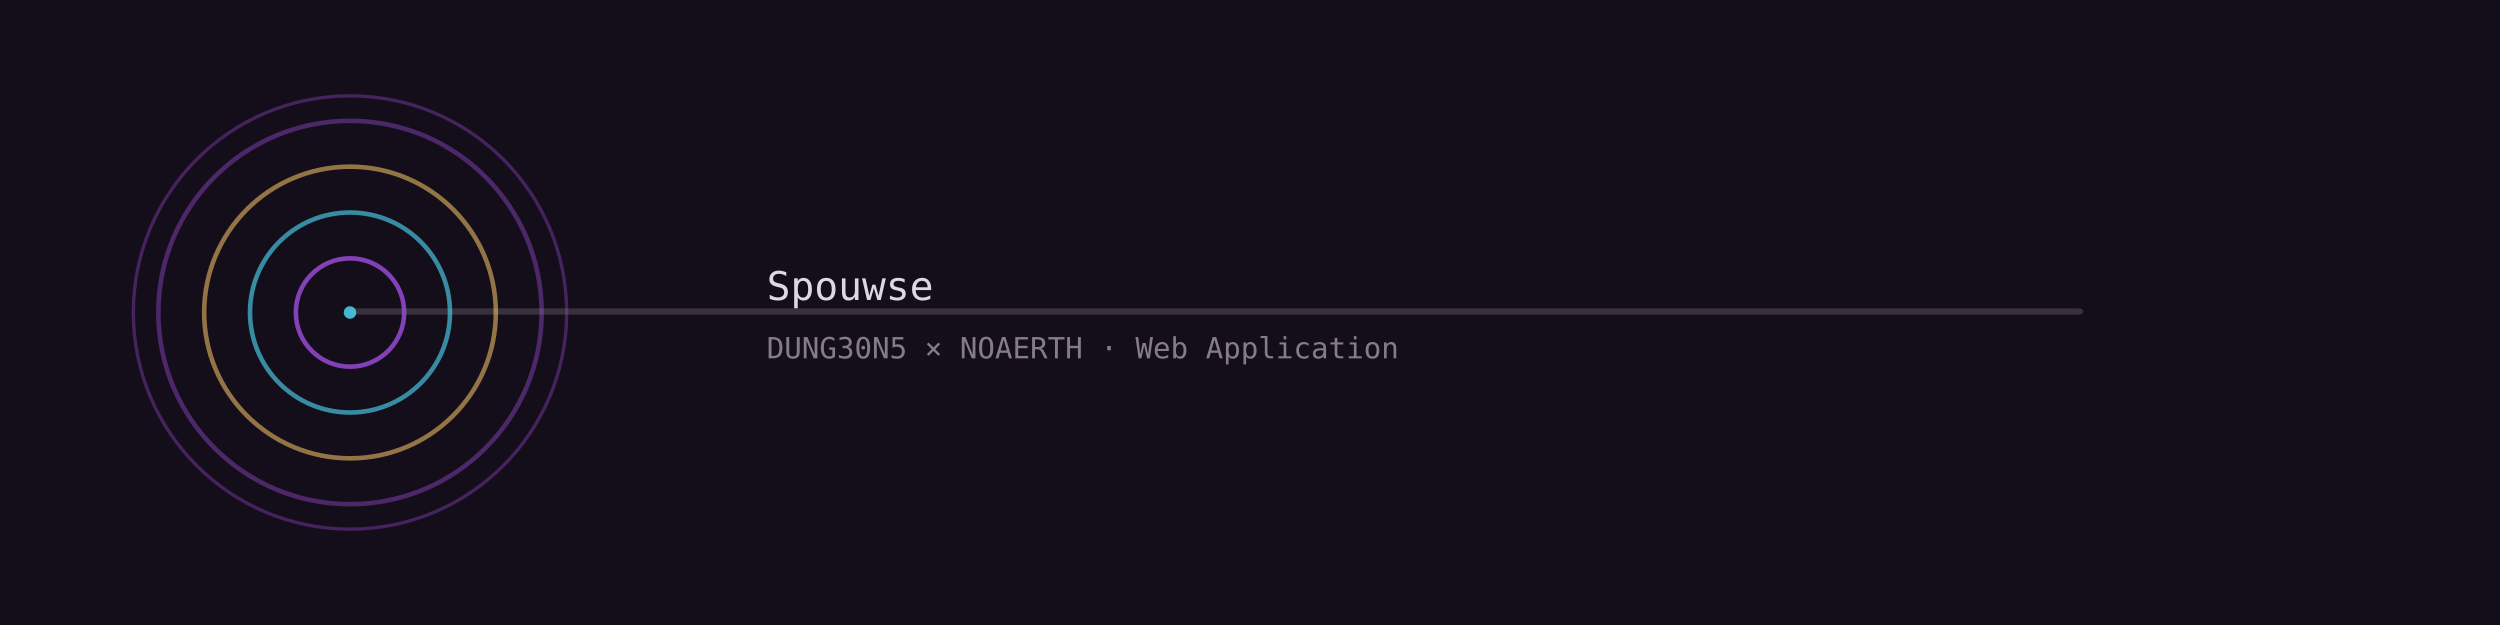
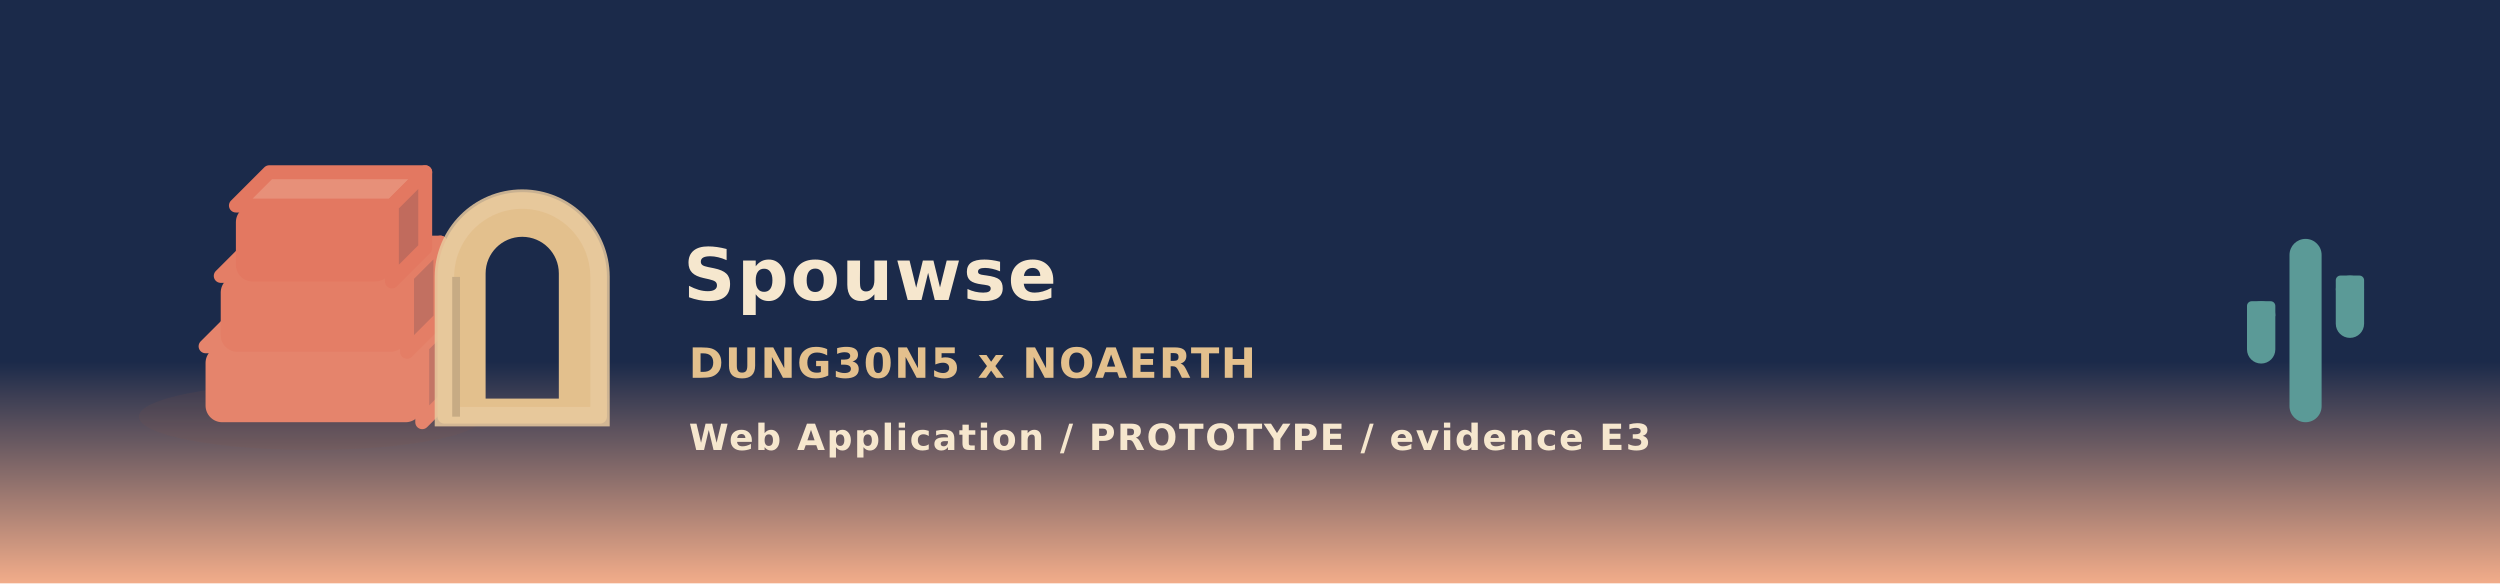
- <svg xmlns="http://www.w3.org/2000/svg" viewBox="0 0 1200 300" width="1200" height="300" role="img" aria-label="Spouwse identity object">
-   <rect width="1200" height="300" fill="#140d1a" />
-   <defs>
-     <linearGradient id="gft" x1="0" y1="0" x2="1" y2="1">
-       <stop offset="0%" stop-color="#9d4edd" />
-       <stop offset="100%" stop-color="#48cae4" />
-     </linearGradient>
-   </defs>
-   <rect x="168.00" y="148.00" width="832.00" height="3.00" rx="2.00" fill="rgba(244,238,248,0.160)" opacity="1.00" />
-   <circle cx="168.00" cy="150.00" r="26.00" fill="none" stroke="rgba(157,78,221,0.800)" stroke-width="2.20" opacity="1.00" />
-   <circle cx="168.00" cy="150.00" r="48.00" fill="none" stroke="rgba(72,202,228,0.670)" stroke-width="2.20" opacity="1.00" />
-   <circle cx="168.00" cy="150.00" r="70.00" fill="none" stroke="rgba(255,203,105,0.540)" stroke-width="2.20" opacity="1.00" />
-   <circle cx="168.00" cy="150.00" r="92.00" fill="none" stroke="rgba(157,78,221,0.410)" stroke-width="2.20" opacity="1.00" />
+ <svg xmlns="http://www.w3.org/2000/svg" width="900" height="210" viewBox="0 0 900 210" role="img" aria-label="Spouwse - identity object">
+   <linearGradient id="skyf" x1="0" y1="0" x2="0" y2="1">
+     <stop offset="0" stop-color="#1b2a4a" />
+     <stop offset="0.62" stop-color="#1b2a4a" />
+     <stop offset="1" stop-color="#f3ad8a" />
+   </linearGradient>
+   <rect width="900" height="210" fill="url(#skyf)" />
+   <rect x="0" y="352" width="900" height="-142" fill="#e3c08d" />
+   <rect x="0" y="352" width="900" height="3" fill="#e6c596" />
+   <ellipse cx="112" cy="150" rx="62" ry="12" fill="rgba(138,90,68,0.11)" />
  <g>
-     <circle cx="168.00" cy="150.00" r="104.00" fill="none" stroke="rgba(157,78,221,0.350)" stroke-width="1.60" opacity="1.00" />
-     <animate attributeName="opacity" values="0.25;1.0;0.25" dur="13.1s" begin="0s" repeatCount="indefinite" />
+     <path d="M74,124.67 L152,124.67 L164,112.67 L86,112.67 Z" fill="#e99a82" stroke="#e5846c" stroke-width="5" stroke-linejoin="round" />
+     <path d="M152,124.67 L164,112.67 L164,140 L152,152 Z" fill="#c37566" stroke="#e5846c" stroke-width="5" stroke-linejoin="round" />
+     <rect x="74" y="124.67" width="78" height="27.33" rx="6" fill="#e5846c" />
+     <path d="M79.46,99.33 L146.54,99.33 L158.54,87.33 L91.46,87.33 Z" fill="#e8957d" stroke="#e47e66" stroke-width="5" stroke-linejoin="round" />
+     <path d="M146.54,99.33 L158.54,87.33 L158.54,114.67 L146.54,126.67 Z" fill="#c27061" stroke="#e47e66" stroke-width="5" stroke-linejoin="round" />
+     <rect x="79.46" y="99.33" width="67.08" height="27.33" rx="6" fill="#e47e66" />
+     <path d="M84.92,74 L141.08,74 L153.08,62 L96.92,62 Z" fill="#e79079" stroke="#e37861" stroke-width="5" stroke-linejoin="round" />
+     <path d="M141.08,74 L153.08,62 L153.08,89.33 L141.08,101.33 Z" fill="#c16b5d" stroke="#e37861" stroke-width="5" stroke-linejoin="round" />
+     <rect x="84.92" y="74" width="56.16" height="27.33" rx="6" fill="#e37861" />
+     <animate attributeName="opacity" values="0.72;1;0.72" dur="6s" begin="0s" repeatCount="indefinite" />
  </g>
-   <circle cx="168" cy="150" r="3" fill="rgba(72,202,228,0.900)">
-     <animate attributeName="opacity" values="0.35;0.95;0.35" dur="13.1s" begin="0s" repeatCount="indefinite" />
-   </circle>
-   <text x="368" y="144" font-family="ui-monospace,Menlo,monospace" font-size="19" fill="rgba(244,238,248,0.900)">Spouwse</text>
-   <text x="368" y="172" font-family="ui-monospace,Menlo,monospace" font-size="14" fill="rgba(244,238,248,0.500)">DUNG30N5 × NOAERTH · Web Application</text>
+   <path d="M160,150 L160,99.68 A28,28 0 0 1 216,99.68 L216,150 Z M172.32,146 L172.32,98.43 A15.68,15.68 0 0 1 203.68,98.43 L203.68,146 Z" fill="#e3c08d" fill-rule="evenodd" stroke="#e3c08d" stroke-width="5" stroke-linejoin="round" />
+   <path d="M160,150 L160,99.68 A28,28 0 0 1 216,99.68 L216,150 Z" fill="none" stroke="#e8c99d" stroke-width="7" stroke-linecap="round" opacity="0.85" />
+   <rect x="162.8" y="99.68" width="2.8" height="50.32" fill="#c7ab84" />
+   <text x="246" y="108" font-family="Verdana,DejaVu Sans,sans-serif" font-size="26" font-weight="700" letter-spacing="0.6" fill="#f6e7ce" text-anchor="start">Spouwse</text>
+   <text x="248" y="136" font-family="Verdana,DejaVu Sans,sans-serif" font-size="15" font-weight="700" letter-spacing="0.6" fill="#e3c08d" text-anchor="start">DUNG30N5 x NOAERTH</text>
+   <text x="248" y="162" font-family="Verdana,DejaVu Sans,sans-serif" font-size="13" font-weight="700" letter-spacing="0.6" fill="#f6e7ce" text-anchor="start">Web Application  /  PROTOTYPE  /  evidence E3</text>
+   <rect x="824.22" y="86" width="11.56" height="66" rx="5.78" fill="#5b9a97" />
+   <rect x="808.92" y="108.44" width="10.2" height="22.44" rx="5.1" fill="#5b9a97" />
+   <rect x="808.92" y="108.44" width="10.2" height="6.6" rx="1.7" fill="#5b9a97" />
+   <rect x="840.88" y="99.2" width="10.2" height="22.44" rx="5.1" fill="#5b9a97" />
+   <rect x="840.88" y="99.2" width="10.2" height="6.6" rx="1.7" fill="#5b9a97" />
</svg>
